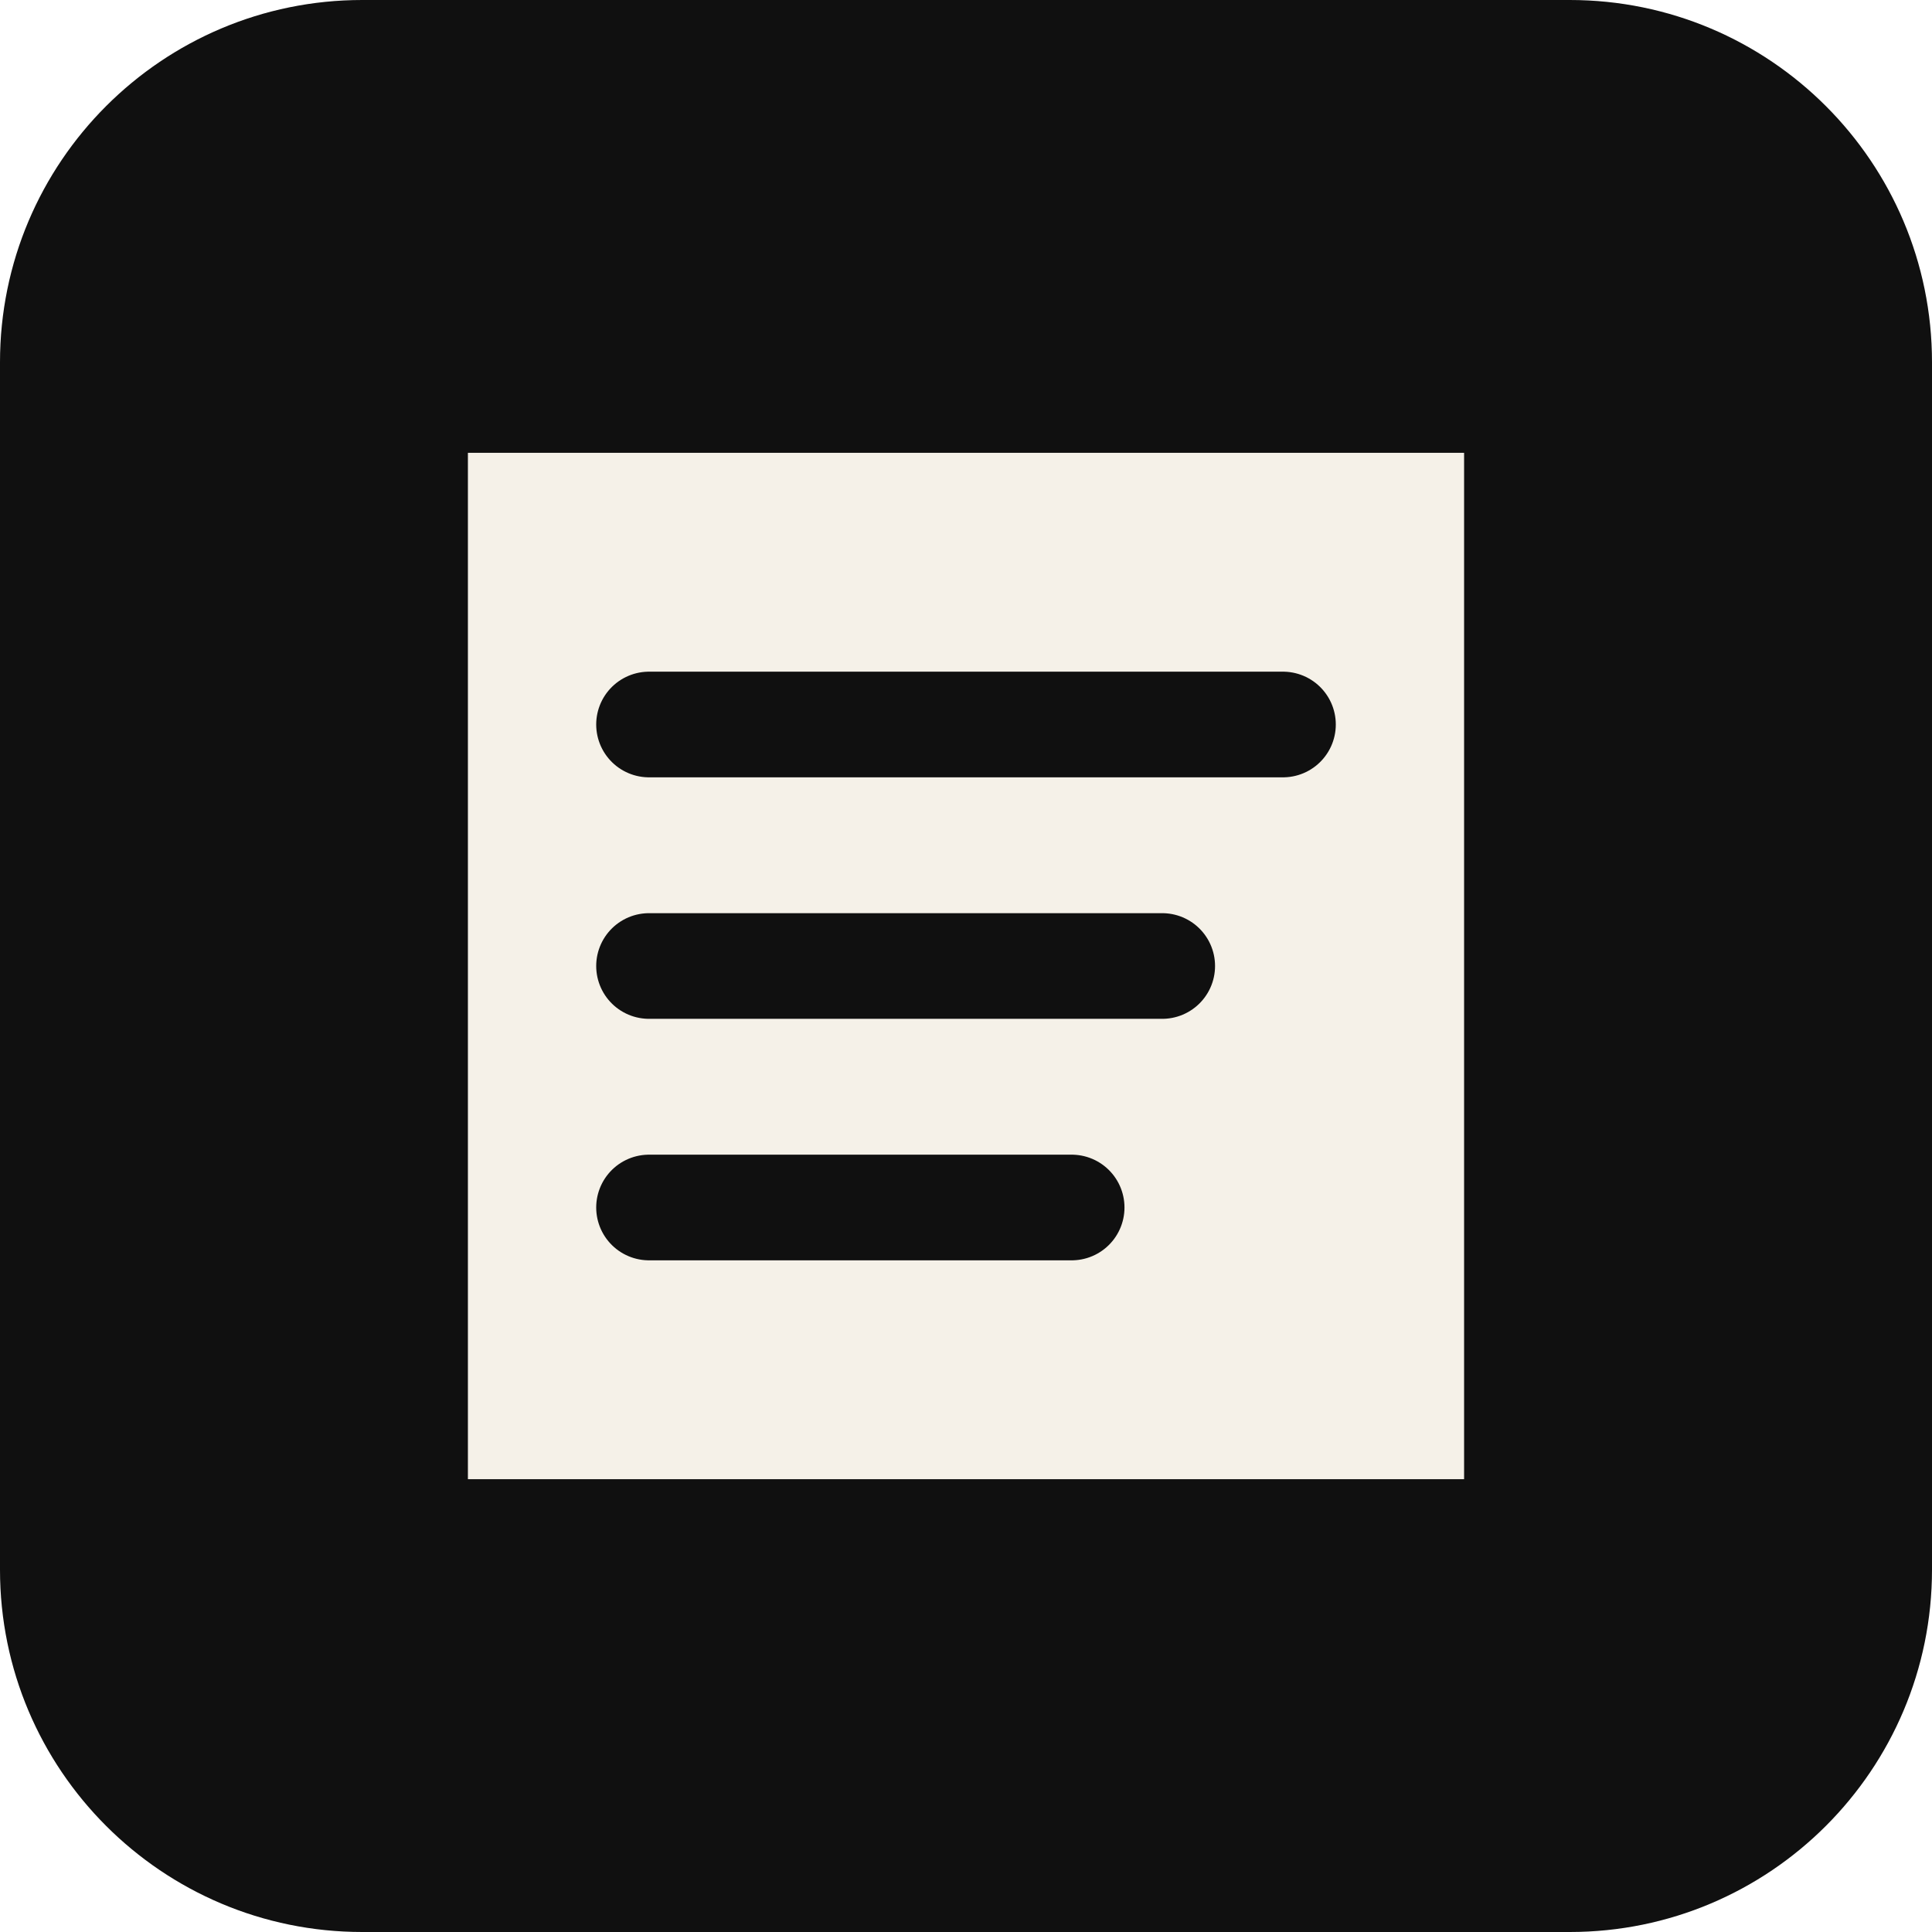
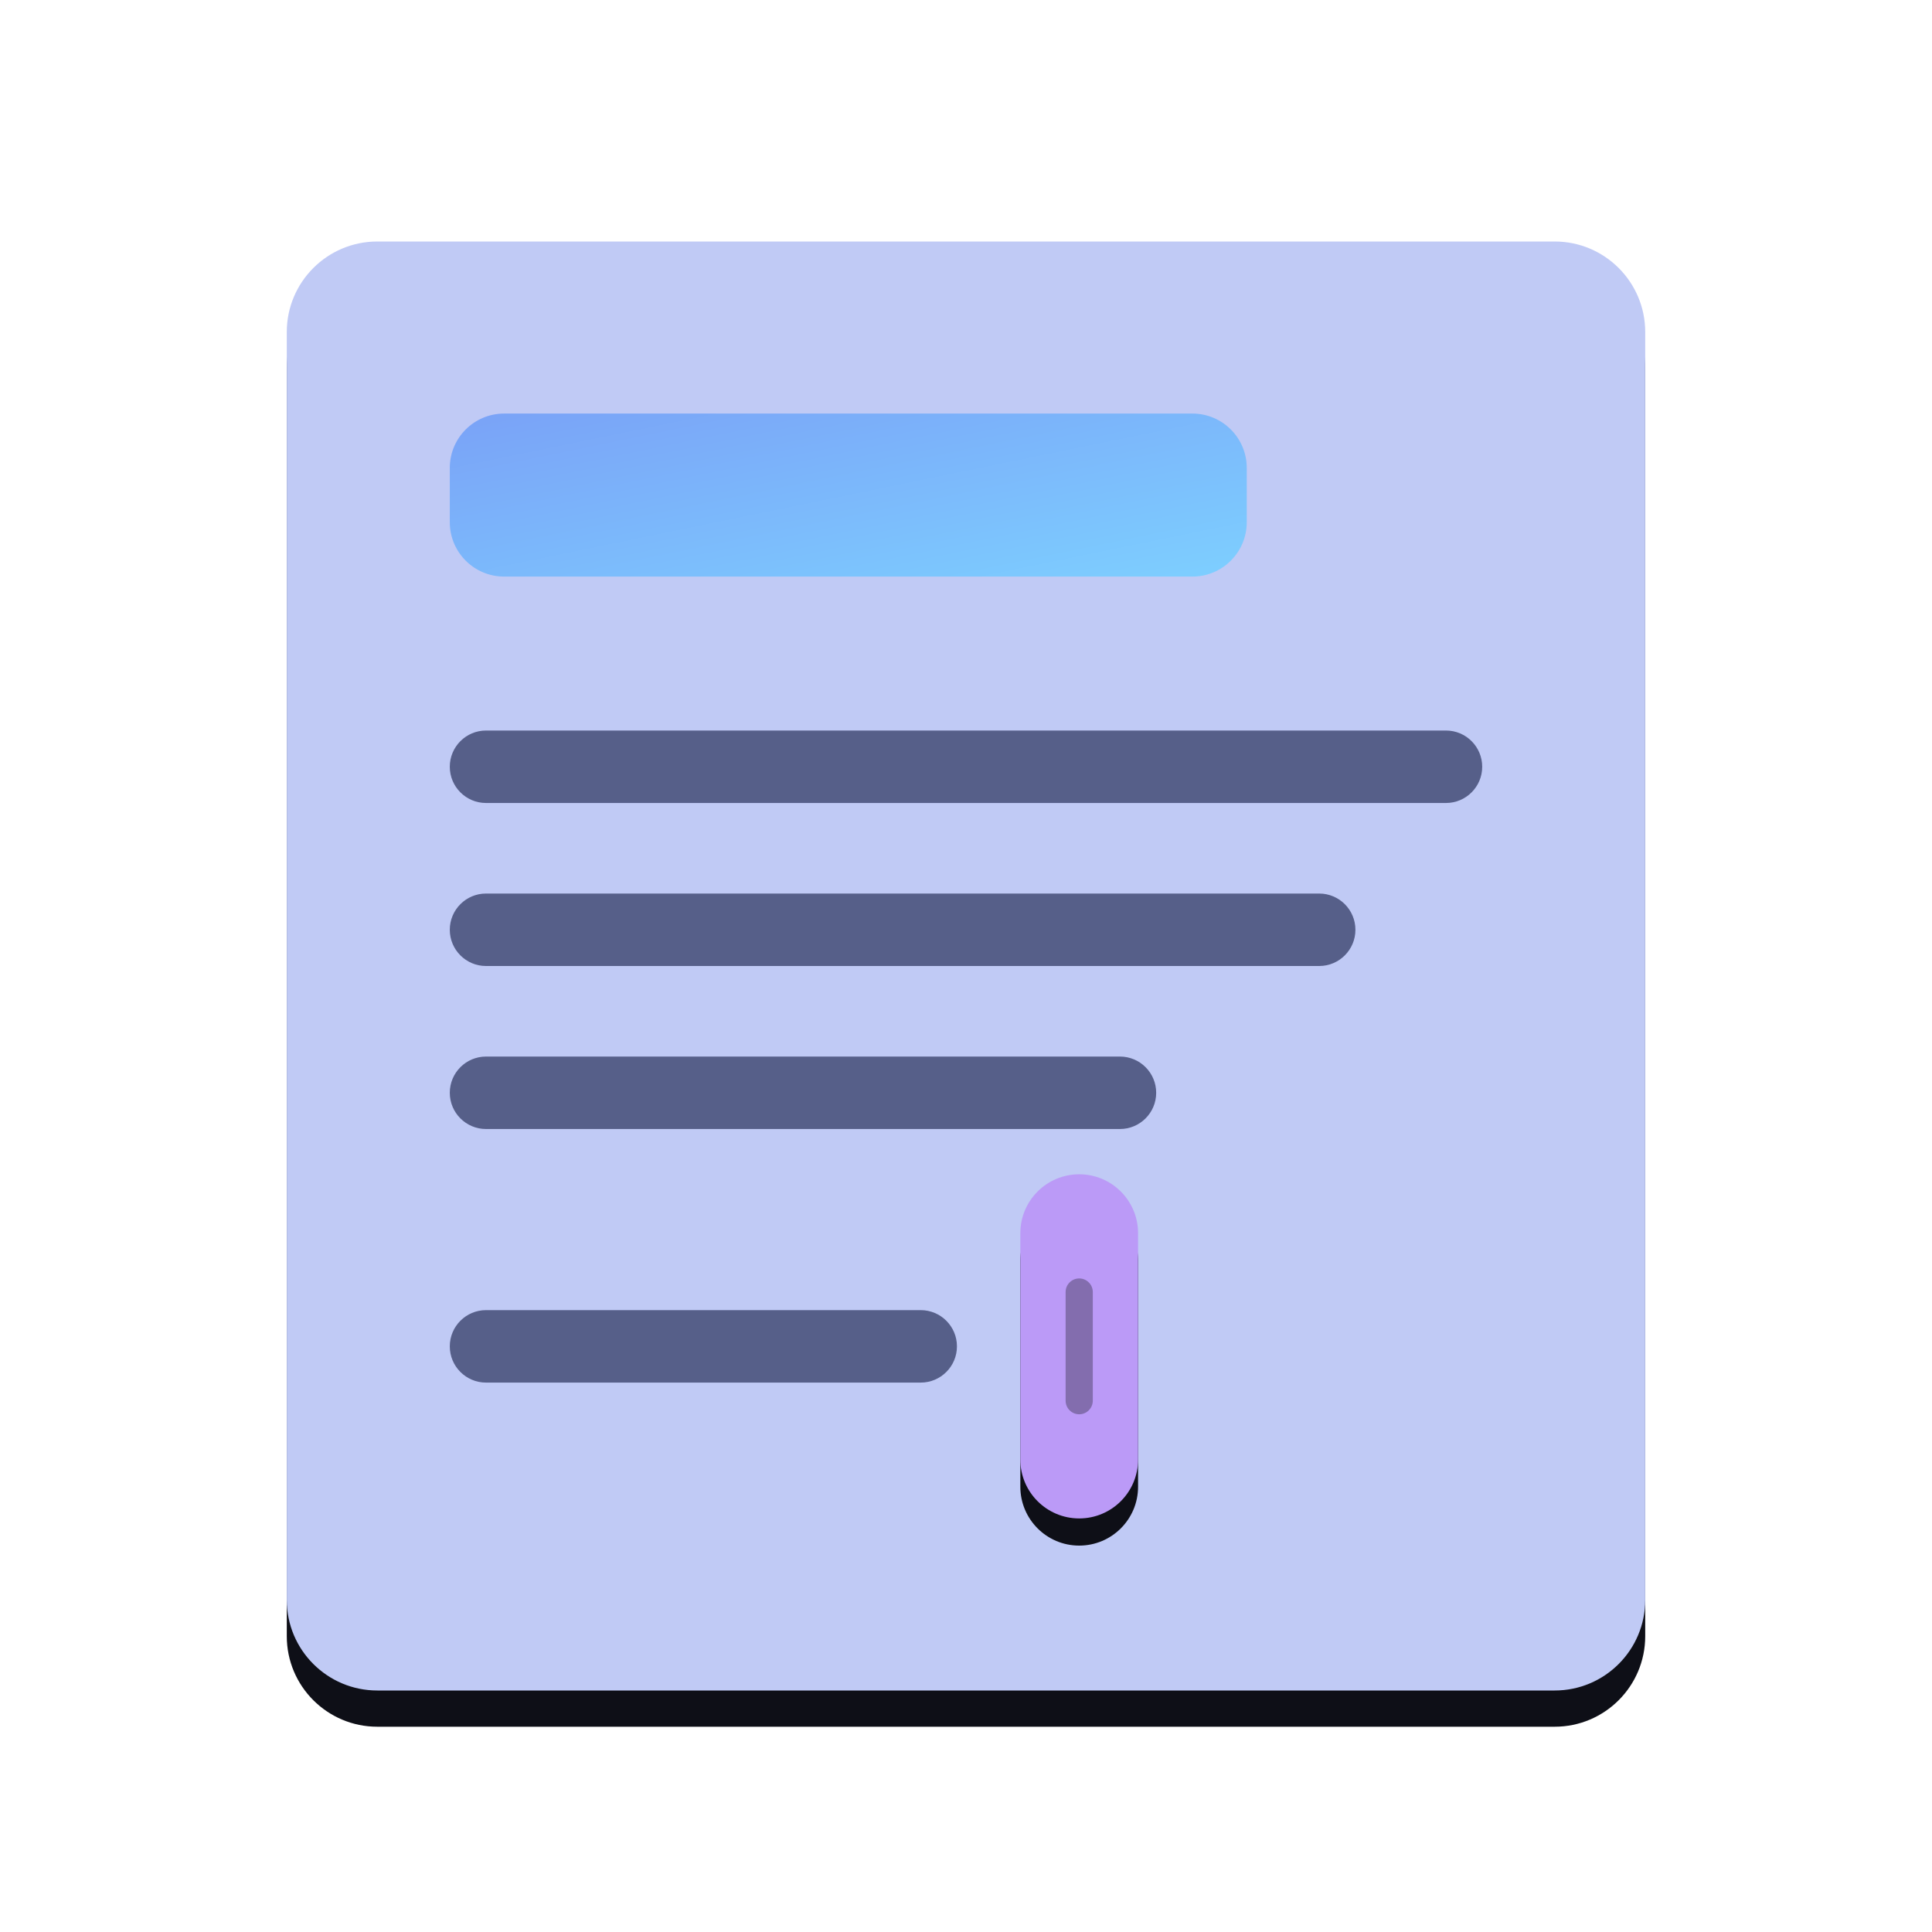
- <svg xmlns="http://www.w3.org/2000/svg" viewBox="0 0 128 128">
-   <rect width="128" height="128" rx="24" fill="#101010" />
-   <path d="M31 30h66v68H31z" fill="#f5f1e8" />
-   <path d="M43 48h42M43 64h34M43 80h28" fill="none" stroke="#101010" stroke-width="7" stroke-linecap="round" />
+ <svg xmlns="http://www.w3.org/2000/svg" width="512" height="512" viewBox="0 0 512 512">
+   <defs>
+     <linearGradient id="title" x1="0" y1="0" x2="1" y2="1">
+       <stop stop-color="#7aa2f7" />
+       <stop offset="1" stop-color="#7dcfff" />
+     </linearGradient>
+   </defs>
+   <g transform="translate(256 256) scale(1.2) translate(-256 -256)">
+     <rect x="106" y="96" width="300" height="320" rx="20" fill="#0e0f17" transform="translate(0 8)" />
+     <rect x="106" y="96" width="300" height="320" rx="20" fill="#c0caf5" />
+     <rect x="142" y="134" width="176" height="36" rx="12" fill="url(#title)" />
+     <g fill="#565f89">
+       <rect x="142" y="204" width="228" height="16" rx="8" />
+       <rect x="142" y="240" width="200" height="16" rx="8" />
+       <rect x="142" y="276" width="156" height="16" rx="8" />
+       <rect x="142" y="332" width="112" height="16" rx="8" />
+     </g>
+     <rect x="268" y="302" width="26" height="76" rx="13" fill="#0e0f17" transform="translate(0 6)" />
+     <rect x="268" y="302" width="26" height="76" rx="13" fill="#bb9af7" />
+     <rect x="278" y="325" width="6" height="30" rx="3" fill="#1a1b26" opacity=".35" />
+   </g>
</svg>
